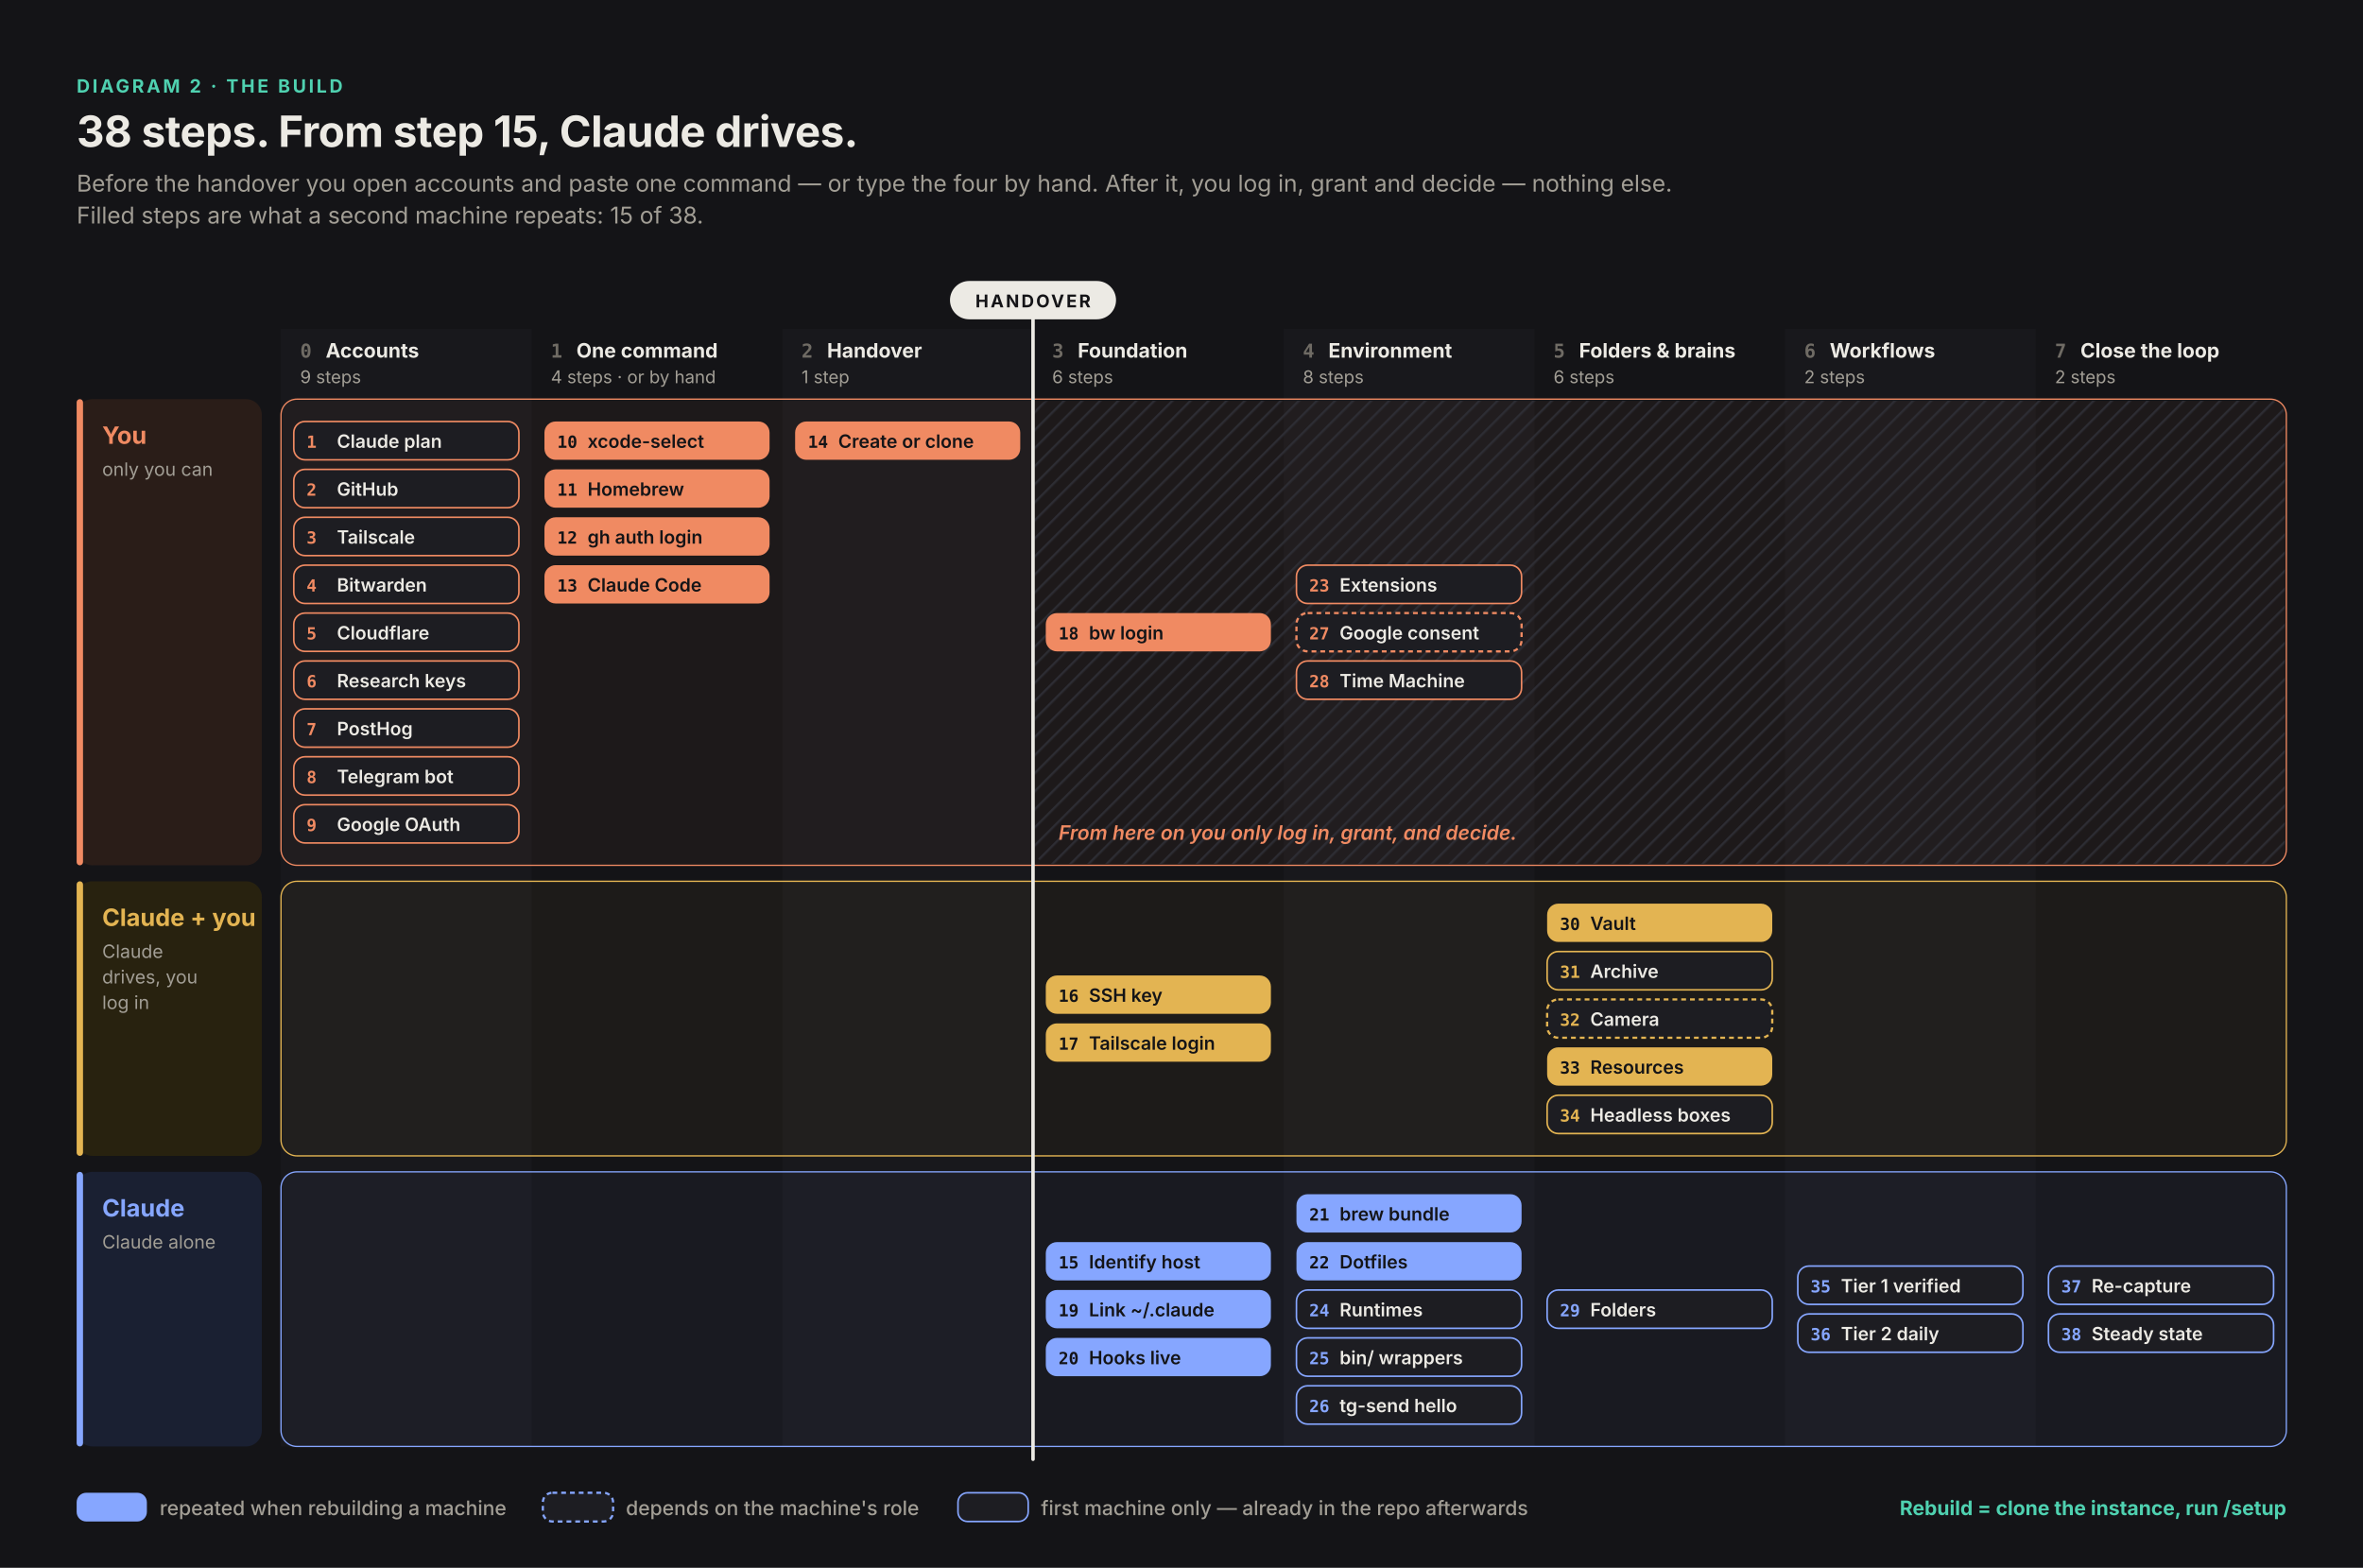
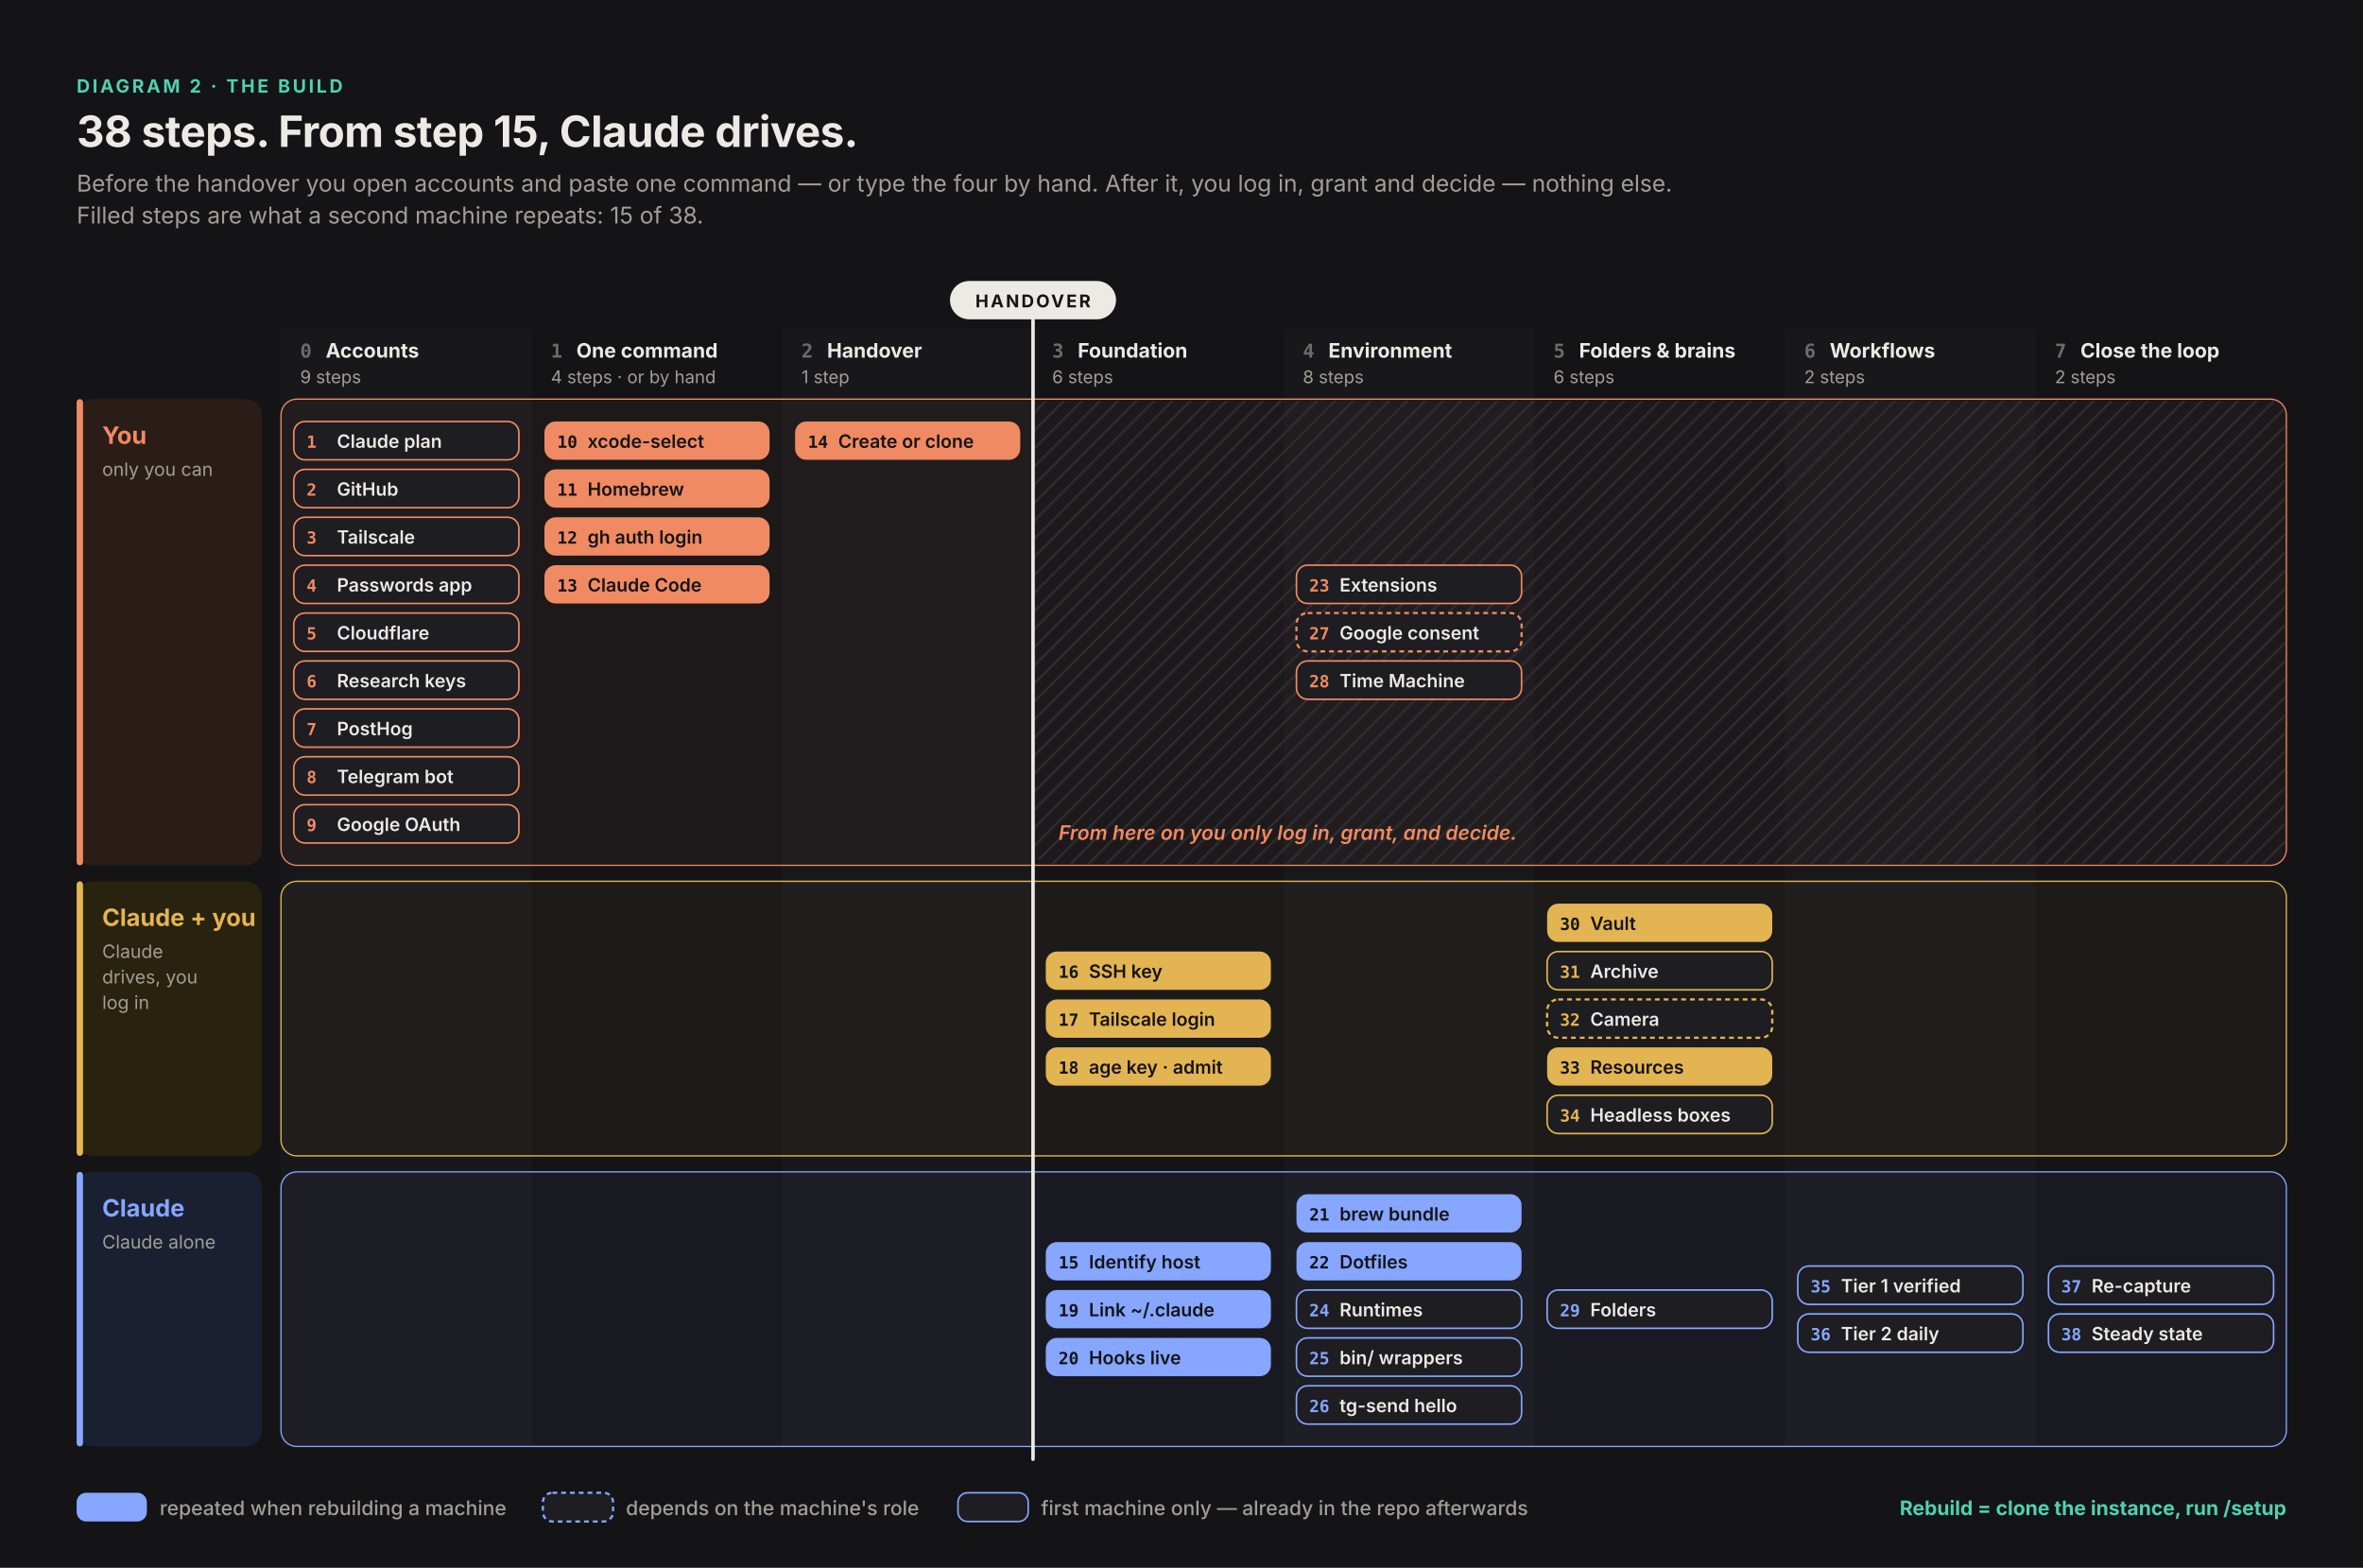
<svg xmlns="http://www.w3.org/2000/svg" viewBox="0 0 1480 982" width="1480" height="982" role="img" aria-labelledby="t d" font-family="Inter, -apple-system, BlinkMacSystemFont, 'Segoe UI', Helvetica, Arial, sans-serif">
  <defs>
    <pattern id="hatch" width="8" height="8" patternUnits="userSpaceOnUse" patternTransform="rotate(45)">
      <line x1="0" y1="0" x2="0" y2="8" stroke="#2E2D34" stroke-width="3" />
    </pattern>
  </defs>
  <rect width="1480" height="982" fill="#141417" />
  <text x="48" y="58" font-size="11.5" font-weight="700" fill="#4FD1B0" text-anchor="start" letter-spacing="0.14em">DIAGRAM 2 · THE BUILD</text>
  <text x="48" y="92" font-size="27" font-weight="650" fill="#ECEAE4" text-anchor="start" letter-spacing="-0.01em">38 steps. From step 15, Claude drives.</text>
  <text x="48" y="120" font-size="14.5" font-weight="400" fill="#A29E95" text-anchor="start">Before the handover you open accounts and paste one command — or type the four by hand. After it, you log in, grant and decide — nothing else.</text>
  <text x="48" y="140" font-size="14.5" font-weight="400" fill="#A29E95" text-anchor="start">Filled steps are what a second machine repeats: 15 of 38.</text>
  <rect x="176.0" y="206" width="157.0" height="700" rx="0" fill="#18181C" />
  <text x="188.0" y="224" font-size="12" font-weight="700" fill="#6F6B64" text-anchor="start" font-family="ui-monospace, 'SF Mono', SFMono-Regular, Menlo, Consolas, monospace">0</text>
  <text x="204.0" y="224" font-size="12.5" font-weight="650" fill="#ECEAE4" text-anchor="start">Accounts</text>
  <text x="188.0" y="240" font-size="11" font-weight="400" fill="#A29E95" text-anchor="start">9 steps</text>
  <text x="345.0" y="224" font-size="12" font-weight="700" fill="#6F6B64" text-anchor="start" font-family="ui-monospace, 'SF Mono', SFMono-Regular, Menlo, Consolas, monospace">1</text>
  <text x="361.0" y="224" font-size="12.5" font-weight="650" fill="#ECEAE4" text-anchor="start">One command</text>
  <text x="345.0" y="240" font-size="11" font-weight="400" fill="#A29E95" text-anchor="start">4 steps · or by hand</text>
  <rect x="490.0" y="206" width="157.0" height="700" rx="0" fill="#18181C" />
  <text x="502.0" y="224" font-size="12" font-weight="700" fill="#6F6B64" text-anchor="start" font-family="ui-monospace, 'SF Mono', SFMono-Regular, Menlo, Consolas, monospace">2</text>
  <text x="518.0" y="224" font-size="12.5" font-weight="650" fill="#ECEAE4" text-anchor="start">Handover</text>
  <text x="502.0" y="240" font-size="11" font-weight="400" fill="#A29E95" text-anchor="start">1 step</text>
  <text x="659.0" y="224" font-size="12" font-weight="700" fill="#6F6B64" text-anchor="start" font-family="ui-monospace, 'SF Mono', SFMono-Regular, Menlo, Consolas, monospace">3</text>
  <text x="675.0" y="224" font-size="12.5" font-weight="650" fill="#ECEAE4" text-anchor="start">Foundation</text>
  <text x="659.0" y="240" font-size="11" font-weight="400" fill="#A29E95" text-anchor="start">6 steps</text>
  <rect x="804.0" y="206" width="157.0" height="700" rx="0" fill="#18181C" />
  <text x="816.0" y="224" font-size="12" font-weight="700" fill="#6F6B64" text-anchor="start" font-family="ui-monospace, 'SF Mono', SFMono-Regular, Menlo, Consolas, monospace">4</text>
  <text x="832.0" y="224" font-size="12.5" font-weight="650" fill="#ECEAE4" text-anchor="start">Environment</text>
  <text x="816.0" y="240" font-size="11" font-weight="400" fill="#A29E95" text-anchor="start">8 steps</text>
  <text x="973.0" y="224" font-size="12" font-weight="700" fill="#6F6B64" text-anchor="start" font-family="ui-monospace, 'SF Mono', SFMono-Regular, Menlo, Consolas, monospace">5</text>
  <text x="989.0" y="224" font-size="12.5" font-weight="650" fill="#ECEAE4" text-anchor="start">Folders &amp; brains</text>
  <text x="973.0" y="240" font-size="11" font-weight="400" fill="#A29E95" text-anchor="start">6 steps</text>
  <rect x="1118.0" y="206" width="157.0" height="700" rx="0" fill="#18181C" />
  <text x="1130.0" y="224" font-size="12" font-weight="700" fill="#6F6B64" text-anchor="start" font-family="ui-monospace, 'SF Mono', SFMono-Regular, Menlo, Consolas, monospace">6</text>
  <text x="1146.0" y="224" font-size="12.5" font-weight="650" fill="#ECEAE4" text-anchor="start">Workflows</text>
  <text x="1130.0" y="240" font-size="11" font-weight="400" fill="#A29E95" text-anchor="start">2 steps</text>
  <text x="1287.0" y="224" font-size="12" font-weight="700" fill="#6F6B64" text-anchor="start" font-family="ui-monospace, 'SF Mono', SFMono-Regular, Menlo, Consolas, monospace">7</text>
  <text x="1303.0" y="224" font-size="12.5" font-weight="650" fill="#ECEAE4" text-anchor="start">Close the loop</text>
  <text x="1287.0" y="240" font-size="11" font-weight="400" fill="#A29E95" text-anchor="start">2 steps</text>
  <rect x="176" y="250" width="1256" height="292" rx="10" fill="#F08A62" stroke="#F08A62" stroke-width="0.8" fill-opacity="0.045" />
  <rect x="48" y="250" width="116" height="292" rx="10" fill="#2A1D18" />
  <rect x="48" y="250" width="4" height="292" rx="2" fill="#F08A62" />
  <text x="64" y="278" font-size="15" font-weight="700" fill="#F08A62" text-anchor="start">You</text>
  <text x="64" y="298" font-size="11.5" font-weight="400" fill="#A29E95" text-anchor="start">only you can</text>
  <rect x="176" y="552" width="1256" height="172" rx="10" fill="#E3B452" stroke="#E3B452" stroke-width="0.8" fill-opacity="0.045" />
  <rect x="48" y="552" width="116" height="172" rx="10" fill="#28220F" />
  <rect x="48" y="552" width="4" height="172" rx="2" fill="#E3B452" />
  <text x="64" y="580" font-size="15" font-weight="700" fill="#E3B452" text-anchor="start">Claude + you</text>
  <text x="64" y="600" font-size="11.5" font-weight="400" fill="#A29E95" text-anchor="start">Claude</text>
  <text x="64" y="616" font-size="11.5" font-weight="400" fill="#A29E95" text-anchor="start">drives, you</text>
  <text x="64" y="632" font-size="11.5" font-weight="400" fill="#A29E95" text-anchor="start">log in</text>
  <rect x="176" y="734" width="1256" height="172" rx="10" fill="#86A6FF" stroke="#86A6FF" stroke-width="0.8" fill-opacity="0.045" />
  <rect x="48" y="734" width="116" height="172" rx="10" fill="#1A2032" />
  <rect x="48" y="734" width="4" height="172" rx="2" fill="#86A6FF" />
  <text x="64" y="762" font-size="15" font-weight="700" fill="#86A6FF" text-anchor="start">Claude</text>
  <text x="64" y="782" font-size="11.5" font-weight="400" fill="#A29E95" text-anchor="start">Claude alone</text>
  <rect x="648.0" y="251" width="783.0" height="290" rx="9" fill="url(#hatch)" fill-opacity="0.9" />
  <rect x="184.0" y="264" width="141.0" height="24" rx="7" fill="#1D1D22" stroke="#F08A62" stroke-width="1" />
  <text x="192.0" y="280.5" font-size="10.5" font-weight="700" fill="#F08A62" text-anchor="start" font-family="ui-monospace, 'SF Mono', SFMono-Regular, Menlo, Consolas, monospace"> 1</text>
  <text x="211.0" y="280.5" font-size="11.5" font-weight="600" fill="#ECEAE4" text-anchor="start">Claude plan</text>
  <rect x="184.0" y="294" width="141.0" height="24" rx="7" fill="#1D1D22" stroke="#F08A62" stroke-width="1" />
  <text x="192.0" y="310.5" font-size="10.5" font-weight="700" fill="#F08A62" text-anchor="start" font-family="ui-monospace, 'SF Mono', SFMono-Regular, Menlo, Consolas, monospace"> 2</text>
  <text x="211.0" y="310.5" font-size="11.5" font-weight="600" fill="#ECEAE4" text-anchor="start">GitHub</text>
  <rect x="184.0" y="324" width="141.0" height="24" rx="7" fill="#1D1D22" stroke="#F08A62" stroke-width="1" />
  <text x="192.0" y="340.5" font-size="10.5" font-weight="700" fill="#F08A62" text-anchor="start" font-family="ui-monospace, 'SF Mono', SFMono-Regular, Menlo, Consolas, monospace"> 3</text>
  <text x="211.0" y="340.5" font-size="11.5" font-weight="600" fill="#ECEAE4" text-anchor="start">Tailscale</text>
  <rect x="184.0" y="354" width="141.0" height="24" rx="7" fill="#1D1D22" stroke="#F08A62" stroke-width="1" />
  <text x="192.0" y="370.5" font-size="10.5" font-weight="700" fill="#F08A62" text-anchor="start" font-family="ui-monospace, 'SF Mono', SFMono-Regular, Menlo, Consolas, monospace"> 4</text>
-   <text x="211.0" y="370.5" font-size="11.5" font-weight="600" fill="#ECEAE4" text-anchor="start">Bitwarden</text>
+   <text x="211.0" y="370.5" font-size="11.5" font-weight="600" fill="#ECEAE4" text-anchor="start">Passwords app</text>
  <rect x="184.0" y="384" width="141.0" height="24" rx="7" fill="#1D1D22" stroke="#F08A62" stroke-width="1" />
  <text x="192.0" y="400.5" font-size="10.5" font-weight="700" fill="#F08A62" text-anchor="start" font-family="ui-monospace, 'SF Mono', SFMono-Regular, Menlo, Consolas, monospace"> 5</text>
  <text x="211.0" y="400.5" font-size="11.5" font-weight="600" fill="#ECEAE4" text-anchor="start">Cloudflare</text>
  <rect x="184.0" y="414" width="141.0" height="24" rx="7" fill="#1D1D22" stroke="#F08A62" stroke-width="1" />
  <text x="192.0" y="430.5" font-size="10.5" font-weight="700" fill="#F08A62" text-anchor="start" font-family="ui-monospace, 'SF Mono', SFMono-Regular, Menlo, Consolas, monospace"> 6</text>
  <text x="211.0" y="430.5" font-size="11.5" font-weight="600" fill="#ECEAE4" text-anchor="start">Research keys</text>
  <rect x="184.0" y="444" width="141.0" height="24" rx="7" fill="#1D1D22" stroke="#F08A62" stroke-width="1" />
  <text x="192.0" y="460.5" font-size="10.5" font-weight="700" fill="#F08A62" text-anchor="start" font-family="ui-monospace, 'SF Mono', SFMono-Regular, Menlo, Consolas, monospace"> 7</text>
  <text x="211.0" y="460.5" font-size="11.5" font-weight="600" fill="#ECEAE4" text-anchor="start">PostHog</text>
  <rect x="184.0" y="474" width="141.0" height="24" rx="7" fill="#1D1D22" stroke="#F08A62" stroke-width="1" />
  <text x="192.0" y="490.5" font-size="10.5" font-weight="700" fill="#F08A62" text-anchor="start" font-family="ui-monospace, 'SF Mono', SFMono-Regular, Menlo, Consolas, monospace"> 8</text>
  <text x="211.0" y="490.5" font-size="11.5" font-weight="600" fill="#ECEAE4" text-anchor="start">Telegram bot</text>
  <rect x="184.0" y="504" width="141.0" height="24" rx="7" fill="#1D1D22" stroke="#F08A62" stroke-width="1" />
  <text x="192.0" y="520.5" font-size="10.5" font-weight="700" fill="#F08A62" text-anchor="start" font-family="ui-monospace, 'SF Mono', SFMono-Regular, Menlo, Consolas, monospace"> 9</text>
  <text x="211.0" y="520.5" font-size="11.5" font-weight="600" fill="#ECEAE4" text-anchor="start">Google OAuth</text>
  <rect x="341.0" y="264" width="141.0" height="24" rx="7" fill="#F08A62" />
  <text x="349.0" y="280.5" font-size="10.5" font-weight="700" fill="#141417" text-anchor="start" font-family="ui-monospace, 'SF Mono', SFMono-Regular, Menlo, Consolas, monospace">10</text>
  <text x="368.0" y="280.5" font-size="11.5" font-weight="600" fill="#141417" text-anchor="start">xcode-select</text>
  <rect x="341.0" y="294" width="141.0" height="24" rx="7" fill="#F08A62" />
  <text x="349.0" y="310.5" font-size="10.5" font-weight="700" fill="#141417" text-anchor="start" font-family="ui-monospace, 'SF Mono', SFMono-Regular, Menlo, Consolas, monospace">11</text>
  <text x="368.0" y="310.5" font-size="11.5" font-weight="600" fill="#141417" text-anchor="start">Homebrew</text>
  <rect x="341.0" y="324" width="141.0" height="24" rx="7" fill="#F08A62" />
  <text x="349.0" y="340.5" font-size="10.5" font-weight="700" fill="#141417" text-anchor="start" font-family="ui-monospace, 'SF Mono', SFMono-Regular, Menlo, Consolas, monospace">12</text>
  <text x="368.0" y="340.5" font-size="11.5" font-weight="600" fill="#141417" text-anchor="start">gh auth login</text>
  <rect x="341.0" y="354" width="141.0" height="24" rx="7" fill="#F08A62" />
  <text x="349.0" y="370.5" font-size="10.5" font-weight="700" fill="#141417" text-anchor="start" font-family="ui-monospace, 'SF Mono', SFMono-Regular, Menlo, Consolas, monospace">13</text>
  <text x="368.0" y="370.5" font-size="11.5" font-weight="600" fill="#141417" text-anchor="start">Claude Code</text>
  <rect x="498.0" y="264" width="141.0" height="24" rx="7" fill="#F08A62" />
  <text x="506.0" y="280.5" font-size="10.5" font-weight="700" fill="#141417" text-anchor="start" font-family="ui-monospace, 'SF Mono', SFMono-Regular, Menlo, Consolas, monospace">14</text>
  <text x="525.0" y="280.5" font-size="11.5" font-weight="600" fill="#141417" text-anchor="start">Create or clone</text>
-   <rect x="655.0" y="384.0" width="141.0" height="24" rx="7" fill="#F08A62" />
-   <text x="663.0" y="400.5" font-size="10.5" font-weight="700" fill="#141417" text-anchor="start" font-family="ui-monospace, 'SF Mono', SFMono-Regular, Menlo, Consolas, monospace">18</text>
-   <text x="682.0" y="400.5" font-size="11.5" font-weight="600" fill="#141417" text-anchor="start">bw login</text>
-   <rect x="655.0" y="611.0" width="141.0" height="24" rx="7" fill="#E3B452" />
-   <text x="663.0" y="627.5" font-size="10.5" font-weight="700" fill="#141417" text-anchor="start" font-family="ui-monospace, 'SF Mono', SFMono-Regular, Menlo, Consolas, monospace">16</text>
-   <text x="682.0" y="627.5" font-size="11.5" font-weight="600" fill="#141417" text-anchor="start">SSH key</text>
-   <rect x="655.0" y="641.0" width="141.0" height="24" rx="7" fill="#E3B452" />
-   <text x="663.0" y="657.5" font-size="10.5" font-weight="700" fill="#141417" text-anchor="start" font-family="ui-monospace, 'SF Mono', SFMono-Regular, Menlo, Consolas, monospace">17</text>
-   <text x="682.0" y="657.5" font-size="11.5" font-weight="600" fill="#141417" text-anchor="start">Tailscale login</text>
+   <rect x="655.0" y="596.0" width="141.0" height="24" rx="7" fill="#E3B452" />
+   <text x="663.0" y="612.5" font-size="10.5" font-weight="700" fill="#141417" text-anchor="start" font-family="ui-monospace, 'SF Mono', SFMono-Regular, Menlo, Consolas, monospace">16</text>
+   <text x="682.0" y="612.5" font-size="11.5" font-weight="600" fill="#141417" text-anchor="start">SSH key</text>
+   <rect x="655.0" y="626.0" width="141.0" height="24" rx="7" fill="#E3B452" />
+   <text x="663.0" y="642.5" font-size="10.5" font-weight="700" fill="#141417" text-anchor="start" font-family="ui-monospace, 'SF Mono', SFMono-Regular, Menlo, Consolas, monospace">17</text>
+   <text x="682.0" y="642.5" font-size="11.5" font-weight="600" fill="#141417" text-anchor="start">Tailscale login</text>
+   <rect x="655.0" y="656.0" width="141.0" height="24" rx="7" fill="#E3B452" />
+   <text x="663.0" y="672.5" font-size="10.5" font-weight="700" fill="#141417" text-anchor="start" font-family="ui-monospace, 'SF Mono', SFMono-Regular, Menlo, Consolas, monospace">18</text>
+   <text x="682.0" y="672.5" font-size="11.5" font-weight="600" fill="#141417" text-anchor="start">age key · admit</text>
  <rect x="655.0" y="778.0" width="141.0" height="24" rx="7" fill="#86A6FF" />
  <text x="663.0" y="794.5" font-size="10.5" font-weight="700" fill="#141417" text-anchor="start" font-family="ui-monospace, 'SF Mono', SFMono-Regular, Menlo, Consolas, monospace">15</text>
  <text x="682.0" y="794.5" font-size="11.5" font-weight="600" fill="#141417" text-anchor="start">Identify host</text>
  <rect x="655.0" y="808.0" width="141.0" height="24" rx="7" fill="#86A6FF" />
  <text x="663.0" y="824.5" font-size="10.5" font-weight="700" fill="#141417" text-anchor="start" font-family="ui-monospace, 'SF Mono', SFMono-Regular, Menlo, Consolas, monospace">19</text>
  <text x="682.0" y="824.5" font-size="11.5" font-weight="600" fill="#141417" text-anchor="start">Link ~/.claude</text>
  <rect x="655.0" y="838.0" width="141.0" height="24" rx="7" fill="#86A6FF" />
  <text x="663.0" y="854.5" font-size="10.5" font-weight="700" fill="#141417" text-anchor="start" font-family="ui-monospace, 'SF Mono', SFMono-Regular, Menlo, Consolas, monospace">20</text>
  <text x="682.0" y="854.5" font-size="11.5" font-weight="600" fill="#141417" text-anchor="start">Hooks live</text>
  <rect x="812.0" y="354.0" width="141.0" height="24" rx="7" fill="#1D1D22" stroke="#F08A62" stroke-width="1" />
  <text x="820.0" y="370.5" font-size="10.5" font-weight="700" fill="#F08A62" text-anchor="start" font-family="ui-monospace, 'SF Mono', SFMono-Regular, Menlo, Consolas, monospace">23</text>
  <text x="839.0" y="370.5" font-size="11.5" font-weight="600" fill="#ECEAE4" text-anchor="start">Extensions</text>
  <rect x="812.0" y="384.0" width="141.0" height="24" rx="7" fill="#1D1D22" stroke="#F08A62" stroke-width="1.4" stroke-dasharray="3 2.5" />
  <text x="820.0" y="400.5" font-size="10.5" font-weight="700" fill="#F08A62" text-anchor="start" font-family="ui-monospace, 'SF Mono', SFMono-Regular, Menlo, Consolas, monospace">27</text>
  <text x="839.0" y="400.5" font-size="11.5" font-weight="600" fill="#ECEAE4" text-anchor="start">Google consent</text>
  <rect x="812.0" y="414.0" width="141.0" height="24" rx="7" fill="#1D1D22" stroke="#F08A62" stroke-width="1" />
  <text x="820.0" y="430.5" font-size="10.5" font-weight="700" fill="#F08A62" text-anchor="start" font-family="ui-monospace, 'SF Mono', SFMono-Regular, Menlo, Consolas, monospace">28</text>
  <text x="839.0" y="430.5" font-size="11.5" font-weight="600" fill="#ECEAE4" text-anchor="start">Time Machine</text>
  <rect x="812.0" y="748.0" width="141.0" height="24" rx="7" fill="#86A6FF" />
  <text x="820.0" y="764.5" font-size="10.5" font-weight="700" fill="#141417" text-anchor="start" font-family="ui-monospace, 'SF Mono', SFMono-Regular, Menlo, Consolas, monospace">21</text>
  <text x="839.0" y="764.5" font-size="11.5" font-weight="600" fill="#141417" text-anchor="start">brew bundle</text>
  <rect x="812.0" y="778.0" width="141.0" height="24" rx="7" fill="#86A6FF" />
  <text x="820.0" y="794.5" font-size="10.5" font-weight="700" fill="#141417" text-anchor="start" font-family="ui-monospace, 'SF Mono', SFMono-Regular, Menlo, Consolas, monospace">22</text>
  <text x="839.0" y="794.5" font-size="11.5" font-weight="600" fill="#141417" text-anchor="start">Dotfiles</text>
  <rect x="812.0" y="808.0" width="141.0" height="24" rx="7" fill="#1D1D22" stroke="#86A6FF" stroke-width="1" />
  <text x="820.0" y="824.5" font-size="10.5" font-weight="700" fill="#86A6FF" text-anchor="start" font-family="ui-monospace, 'SF Mono', SFMono-Regular, Menlo, Consolas, monospace">24</text>
  <text x="839.0" y="824.5" font-size="11.5" font-weight="600" fill="#ECEAE4" text-anchor="start">Runtimes</text>
  <rect x="812.0" y="838.0" width="141.0" height="24" rx="7" fill="#1D1D22" stroke="#86A6FF" stroke-width="1" />
  <text x="820.0" y="854.5" font-size="10.5" font-weight="700" fill="#86A6FF" text-anchor="start" font-family="ui-monospace, 'SF Mono', SFMono-Regular, Menlo, Consolas, monospace">25</text>
  <text x="839.0" y="854.5" font-size="11.5" font-weight="600" fill="#ECEAE4" text-anchor="start">bin/ wrappers</text>
  <rect x="812.0" y="868.0" width="141.0" height="24" rx="7" fill="#1D1D22" stroke="#86A6FF" stroke-width="1" />
  <text x="820.0" y="884.5" font-size="10.5" font-weight="700" fill="#86A6FF" text-anchor="start" font-family="ui-monospace, 'SF Mono', SFMono-Regular, Menlo, Consolas, monospace">26</text>
  <text x="839.0" y="884.5" font-size="11.5" font-weight="600" fill="#ECEAE4" text-anchor="start">tg-send hello</text>
  <rect x="969.0" y="566.0" width="141.0" height="24" rx="7" fill="#E3B452" />
  <text x="977.0" y="582.5" font-size="10.5" font-weight="700" fill="#141417" text-anchor="start" font-family="ui-monospace, 'SF Mono', SFMono-Regular, Menlo, Consolas, monospace">30</text>
  <text x="996.0" y="582.5" font-size="11.5" font-weight="600" fill="#141417" text-anchor="start">Vault</text>
  <rect x="969.0" y="596.0" width="141.0" height="24" rx="7" fill="#1D1D22" stroke="#E3B452" stroke-width="1" />
  <text x="977.0" y="612.5" font-size="10.5" font-weight="700" fill="#E3B452" text-anchor="start" font-family="ui-monospace, 'SF Mono', SFMono-Regular, Menlo, Consolas, monospace">31</text>
  <text x="996.0" y="612.5" font-size="11.5" font-weight="600" fill="#ECEAE4" text-anchor="start">Archive</text>
  <rect x="969.0" y="626.0" width="141.0" height="24" rx="7" fill="#1D1D22" stroke="#E3B452" stroke-width="1.4" stroke-dasharray="3 2.5" />
  <text x="977.0" y="642.5" font-size="10.5" font-weight="700" fill="#E3B452" text-anchor="start" font-family="ui-monospace, 'SF Mono', SFMono-Regular, Menlo, Consolas, monospace">32</text>
  <text x="996.0" y="642.5" font-size="11.5" font-weight="600" fill="#ECEAE4" text-anchor="start">Camera</text>
  <rect x="969.0" y="656.0" width="141.0" height="24" rx="7" fill="#E3B452" />
  <text x="977.0" y="672.5" font-size="10.5" font-weight="700" fill="#141417" text-anchor="start" font-family="ui-monospace, 'SF Mono', SFMono-Regular, Menlo, Consolas, monospace">33</text>
  <text x="996.0" y="672.5" font-size="11.5" font-weight="600" fill="#141417" text-anchor="start">Resources</text>
  <rect x="969.0" y="686.0" width="141.0" height="24" rx="7" fill="#1D1D22" stroke="#E3B452" stroke-width="1" />
  <text x="977.0" y="702.5" font-size="10.5" font-weight="700" fill="#E3B452" text-anchor="start" font-family="ui-monospace, 'SF Mono', SFMono-Regular, Menlo, Consolas, monospace">34</text>
  <text x="996.0" y="702.5" font-size="11.5" font-weight="600" fill="#ECEAE4" text-anchor="start">Headless boxes</text>
  <rect x="969.0" y="808.0" width="141.0" height="24" rx="7" fill="#1D1D22" stroke="#86A6FF" stroke-width="1" />
  <text x="977.0" y="824.5" font-size="10.5" font-weight="700" fill="#86A6FF" text-anchor="start" font-family="ui-monospace, 'SF Mono', SFMono-Regular, Menlo, Consolas, monospace">29</text>
  <text x="996.0" y="824.5" font-size="11.5" font-weight="600" fill="#ECEAE4" text-anchor="start">Folders</text>
  <rect x="1126.0" y="793.0" width="141.0" height="24" rx="7" fill="#1D1D22" stroke="#86A6FF" stroke-width="1" />
  <text x="1134.0" y="809.5" font-size="10.5" font-weight="700" fill="#86A6FF" text-anchor="start" font-family="ui-monospace, 'SF Mono', SFMono-Regular, Menlo, Consolas, monospace">35</text>
  <text x="1153.0" y="809.5" font-size="11.5" font-weight="600" fill="#ECEAE4" text-anchor="start">Tier 1 verified</text>
  <rect x="1126.0" y="823.0" width="141.0" height="24" rx="7" fill="#1D1D22" stroke="#86A6FF" stroke-width="1" />
  <text x="1134.0" y="839.5" font-size="10.5" font-weight="700" fill="#86A6FF" text-anchor="start" font-family="ui-monospace, 'SF Mono', SFMono-Regular, Menlo, Consolas, monospace">36</text>
  <text x="1153.0" y="839.5" font-size="11.5" font-weight="600" fill="#ECEAE4" text-anchor="start">Tier 2 daily</text>
  <rect x="1283.0" y="793.0" width="141.0" height="24" rx="7" fill="#1D1D22" stroke="#86A6FF" stroke-width="1" />
  <text x="1291.0" y="809.5" font-size="10.5" font-weight="700" fill="#86A6FF" text-anchor="start" font-family="ui-monospace, 'SF Mono', SFMono-Regular, Menlo, Consolas, monospace">37</text>
  <text x="1310.0" y="809.5" font-size="11.5" font-weight="600" fill="#ECEAE4" text-anchor="start">Re-capture</text>
  <rect x="1283.0" y="823.0" width="141.0" height="24" rx="7" fill="#1D1D22" stroke="#86A6FF" stroke-width="1" />
  <text x="1291.0" y="839.5" font-size="10.5" font-weight="700" fill="#86A6FF" text-anchor="start" font-family="ui-monospace, 'SF Mono', SFMono-Regular, Menlo, Consolas, monospace">38</text>
  <text x="1310.0" y="839.5" font-size="11.5" font-weight="600" fill="#ECEAE4" text-anchor="start">Steady state</text>
  <line x1="647.0" y1="200" x2="647.0" y2="914" stroke="#ECEAE4" stroke-width="2.2" stroke-linecap="round" />
  <rect x="595.0" y="176" width="104" height="24" rx="12" fill="#ECEAE4" />
  <text x="647.0" y="192.5" font-size="11" font-weight="700" fill="#141417" text-anchor="middle" letter-spacing="0.12em">HANDOVER</text>
  <text x="663.0" y="526" font-size="12.5" font-weight="600" fill="#F08A62" text-anchor="start" font-style="italic">From here on you only log in, grant, and decide.</text>
  <rect x="48" y="935" width="44" height="18" rx="6" fill="#86A6FF" />
  <text x="100" y="949" font-size="12.5" font-weight="500" fill="#A29E95" text-anchor="start">repeated when rebuilding a machine</text>
  <rect x="340" y="935" width="44" height="18" rx="6" fill="#1D1D22" stroke="#86A6FF" stroke-width="1.4" stroke-dasharray="3 2.5" />
  <text x="392" y="949" font-size="12.5" font-weight="500" fill="#A29E95" text-anchor="start">depends on the machine's role</text>
  <rect x="600" y="935" width="44" height="18" rx="6" fill="#1D1D22" stroke="#86A6FF" stroke-width="1" />
  <text x="652" y="949" font-size="12.5" font-weight="500" fill="#A29E95" text-anchor="start">first machine only — already in the repo afterwards</text>
  <text x="1432" y="949" font-size="12.5" font-weight="650" fill="#4FD1B0" text-anchor="end">Rebuild = clone the instance, run /setup</text>
</svg>
